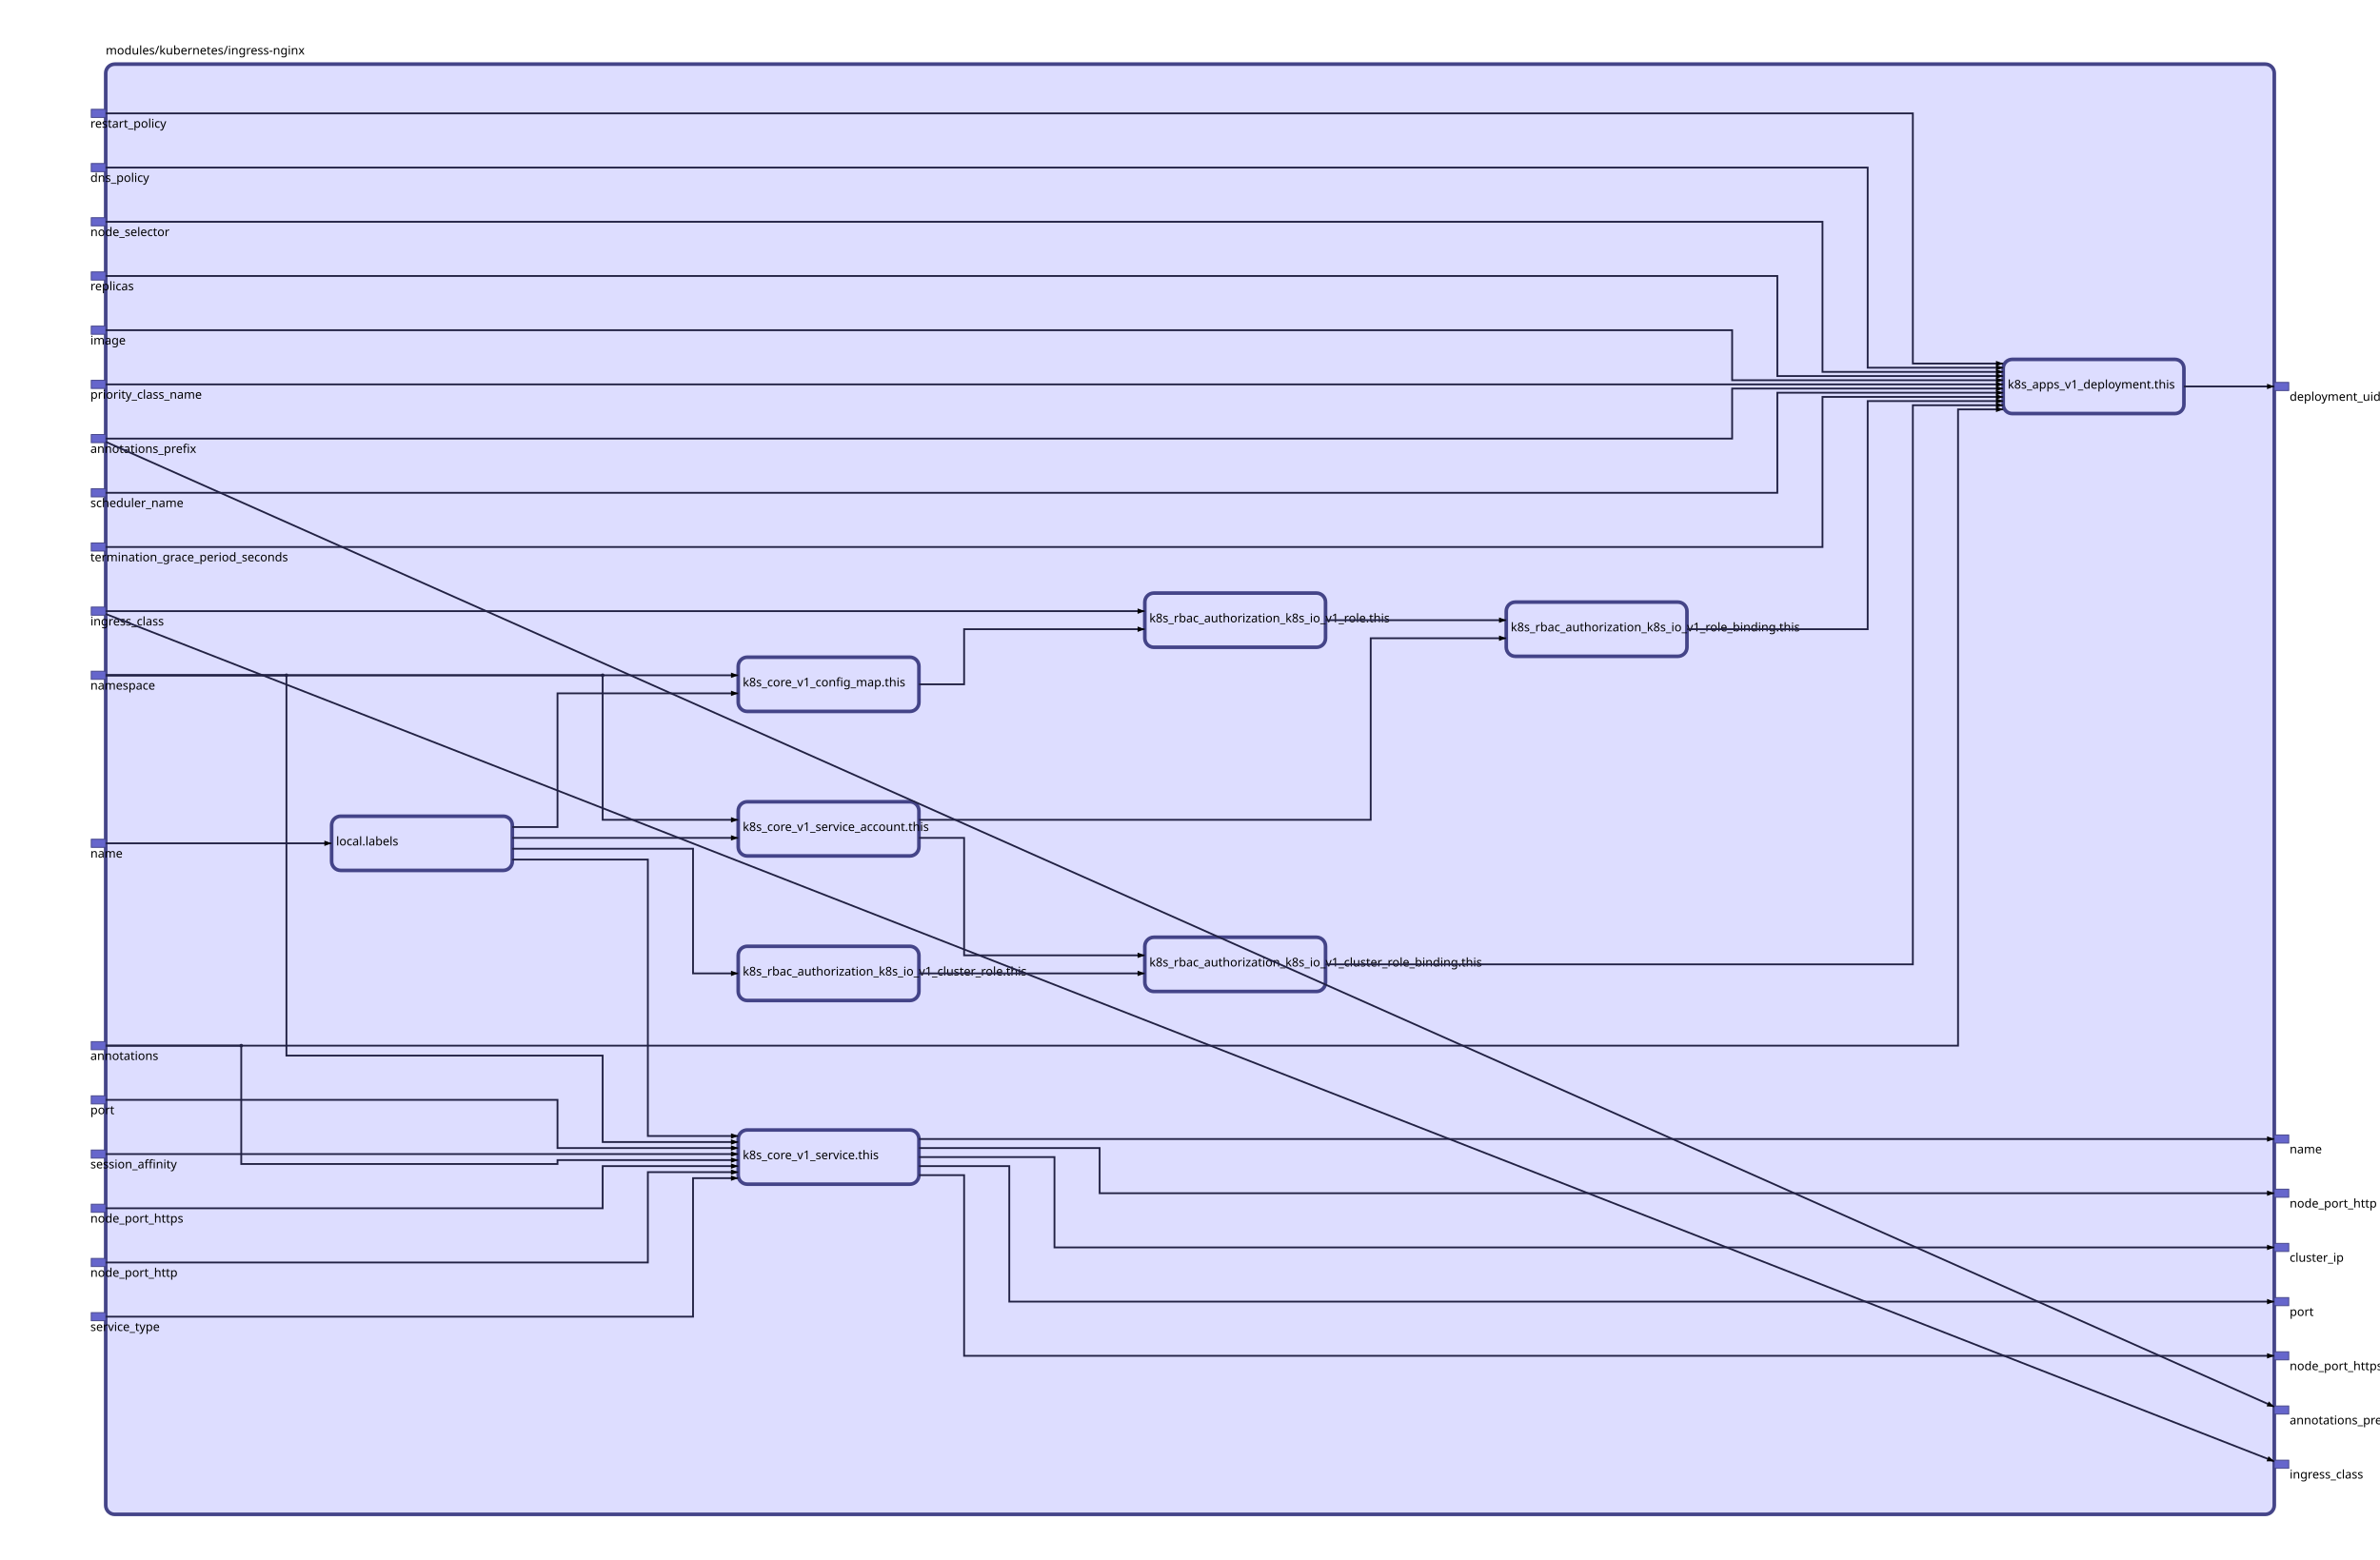
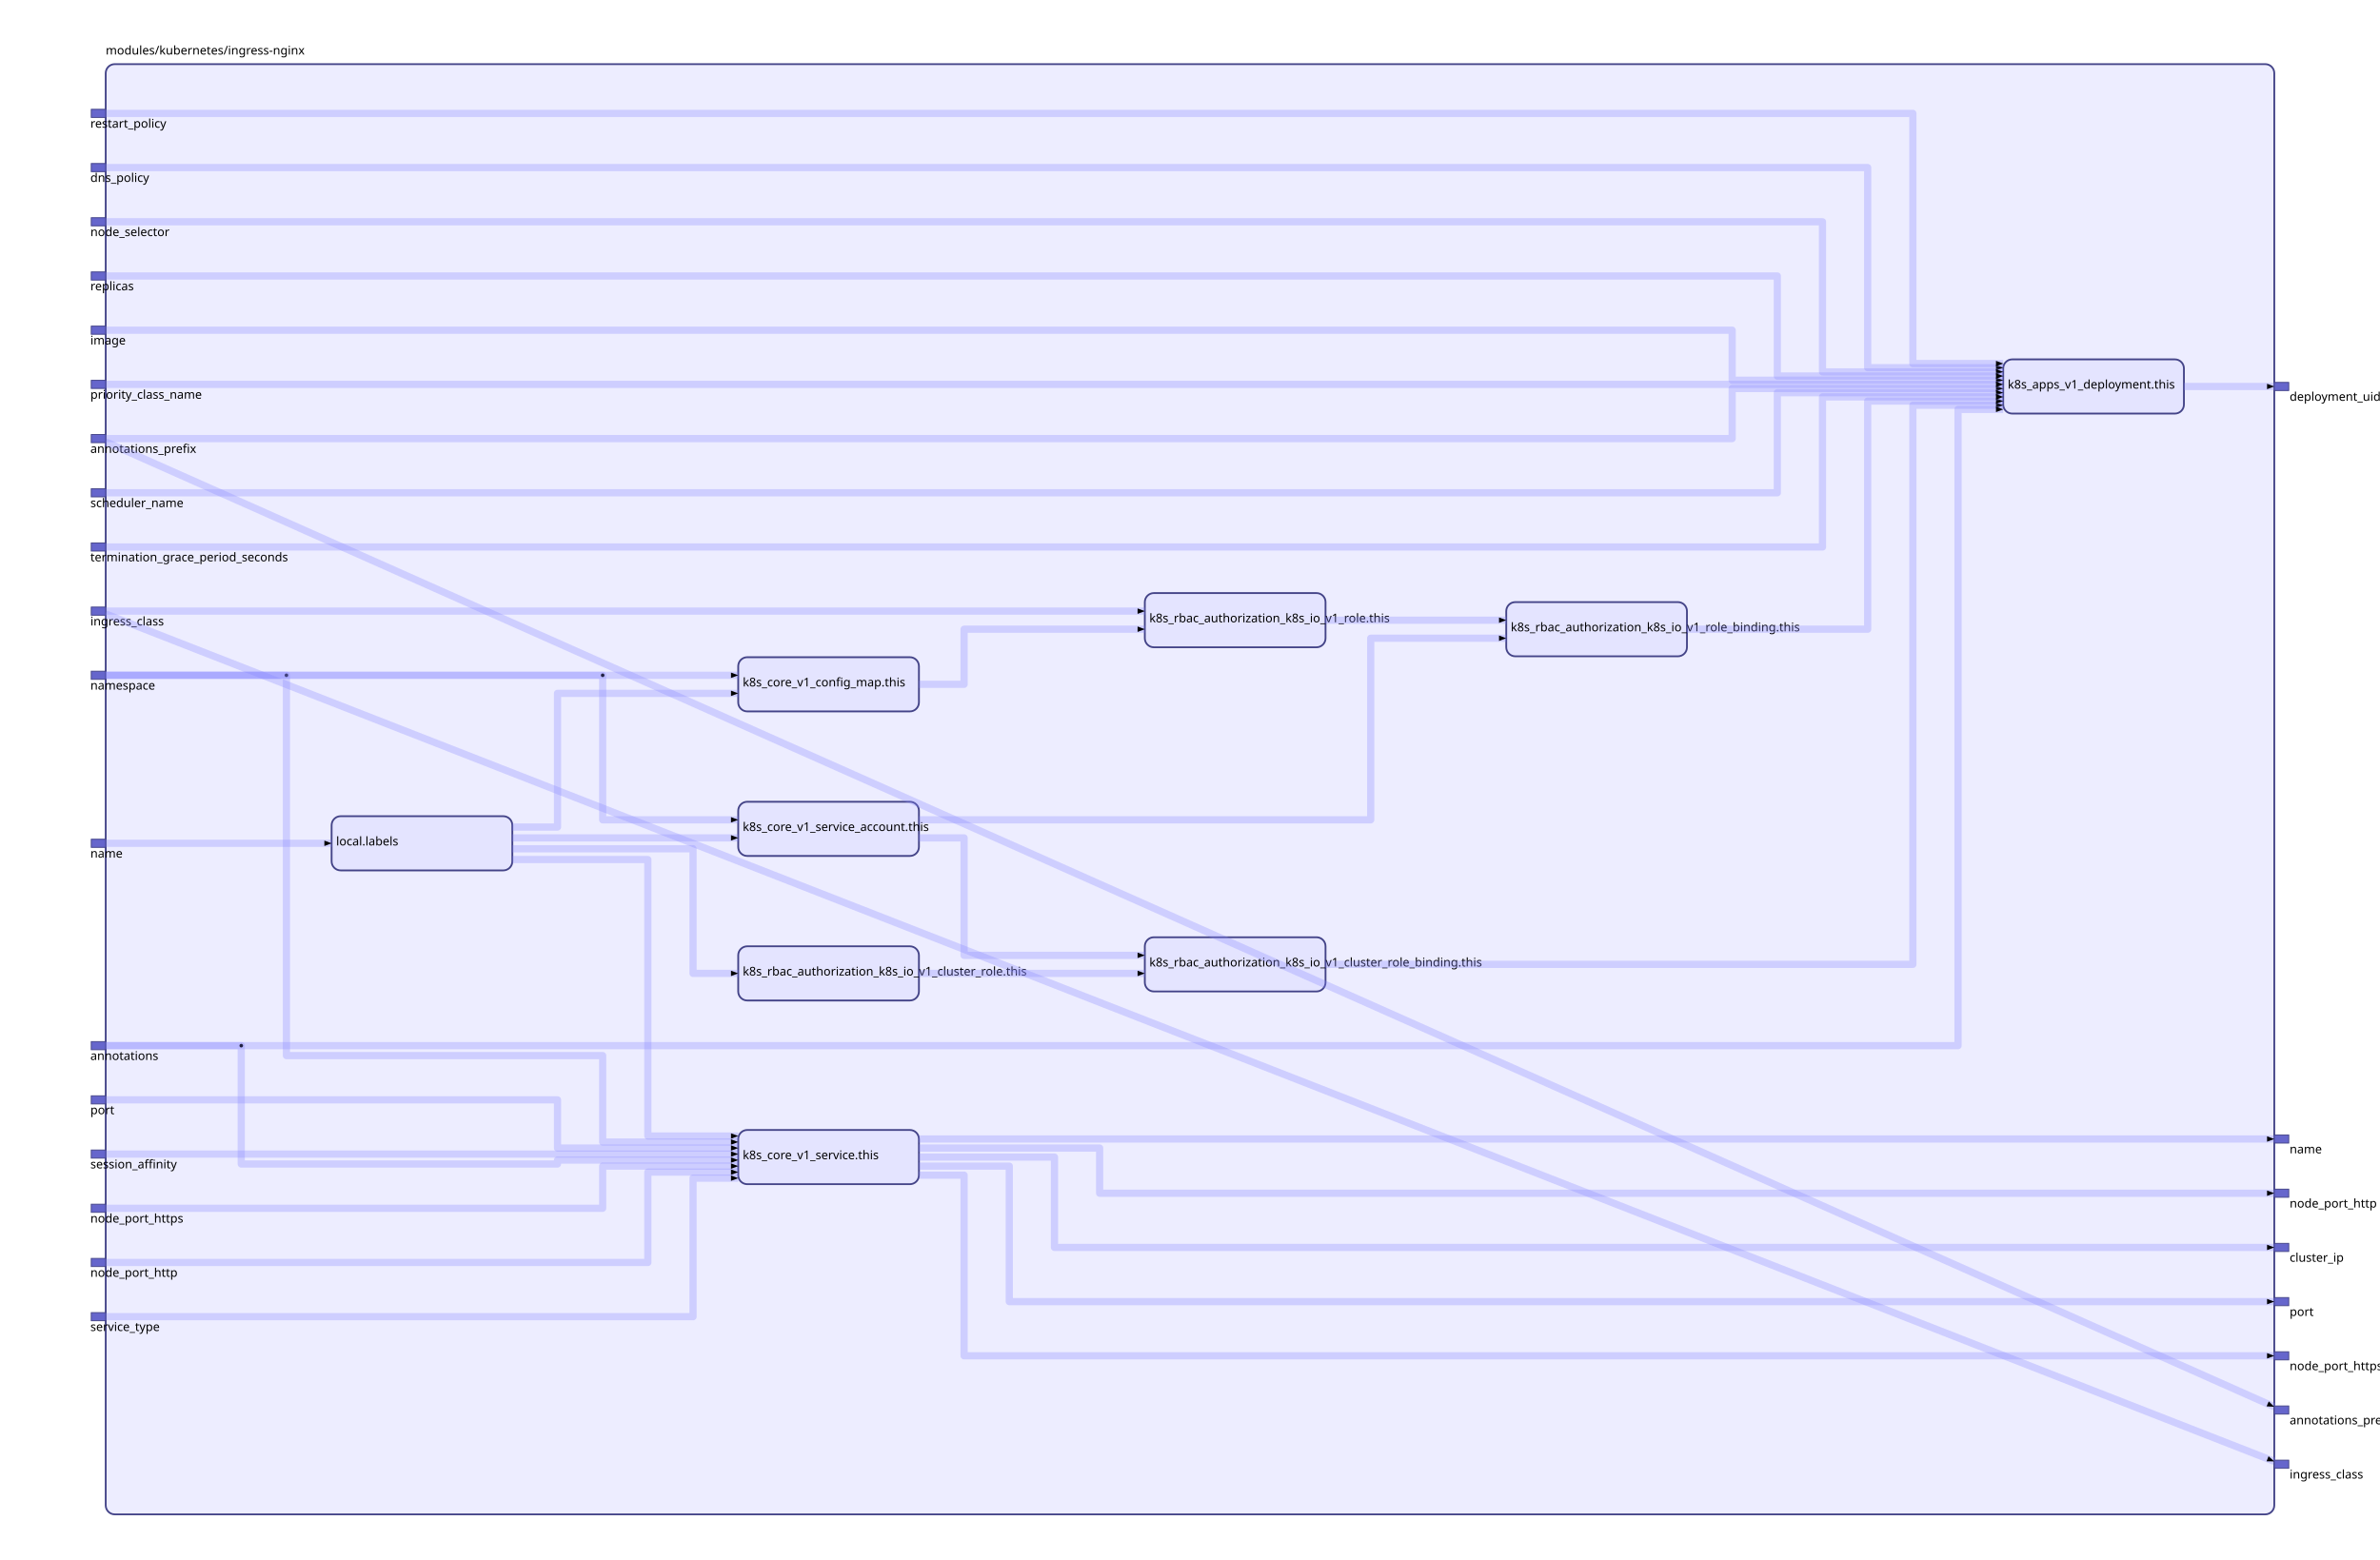
<svg xmlns="http://www.w3.org/2000/svg" id="sprotty_1" class="sprotty-graph sprotty" tabindex="1002" viewBox="0 0 2634 1726.333">
-   <style>.elknode {
+   <style>
+ .elknode {
    stroke: #448;
-     stroke-width: 4;
+     stroke-width: 2;
    fill: #ddf;
+     fill-opacity: 0.5;
}

.elkport {
    stroke: #448;
    stroke-width: 1;
    fill: #66c;
}

.elkedge {
    fill: none;
-     stroke: #224;
-     stroke-width: 2;
-     pointer-events: stroke;
- }
- 
- .elkedge:hover {
    stroke: #88f;
    stroke-width: 8;
+     stroke-opacity: 0.3;
+     pointer-events: stroke;
+     stroke-linejoin: round;
+ }
+ 
+ .elkedge:hover {
+     stroke: #448;
+     stroke-width: 8;
+     stroke-opacity: 1;
    stroke-dasharray: 16px;
    stroke-dashoffset: 32px;
    animation: stroke 0.5s linear infinite;
}

@keyframes stroke {
    to {
        stroke-dashoffset: 0;
    }
}

.elkedge.arrow {
    fill: #336;
}

.elklabel {
    stroke-width: 0;
    stroke: #000;
    fill: #000;
    font-family: sans-serif;
    font-size: 10pt;
    dominant-baseline: hanging;
}

.elklabel:hover {
    font-size: 24pt;
}

.elkjunction {
    stroke: none;
    fill: #224;
}

.selected &gt; rect {
    stroke-width: 3;
}

.mouseover {
    stroke: #88f;
}
/*
 * Copyright (C) 2017 TypeFox and others.
 *
 * Licensed under the Apache License, Version 2.0 (the "License"); you may not use this file except in compliance with the License.
 * You may obtain a copy of the License at http://www.apache.org/licenses/LICENSE-2.0
 */

.sprotty {
    padding: 0px;
    font-family: "Helvetica Neue", Helvetica, Arial, sans-serif;
}

.sprotty-hidden {
    display: block;
    position: absolute;
    width: 0px;
    height: 0px;
}

.sprotty-popup {
    font-family: "Helvetica Neue", Helvetica, Arial, sans-serif;
    position: absolute;
    background: white;
    border-radius: 5px;
    border: 1px solid;
    max-width: 400px;
    min-width: 100px;
}

.sprotty-popup &gt; div {
    margin: 10px;
}

.sprotty-popup-closed {
    display: none;
}
</style>
  <g transform="scale(1) translate(0,0)">
    <g id="sprotty_3" transform="translate(117, 71)" opacity="1">
      <rect class="elknode" x="0" y="0" rx="10" width="2400" height="1605.333" />
      <g id="sprotty_5" transform="translate(2100, 326.8077)" opacity="1">
        <rect class="elknode" x="0" y="0" rx="10" width="200" height="60" />
        <text id="sprotty_6" class="elklabel" transform="translate(5, 22) translate(0, 0)" opacity="1">k8s_apps_v1_deployment.this</text>
      </g>
      <g id="sprotty_7" transform="translate(700, 656.5)" opacity="1">
        <rect class="elknode" x="0" y="0" rx="10" width="200" height="60" />
        <text id="sprotty_8" class="elklabel" transform="translate(5, 22) translate(0, 0)" opacity="1">k8s_core_v1_config_map.this</text>
      </g>
      <g id="sprotty_9" transform="translate(700, 1179.833)" opacity="1">
        <rect class="elknode" x="0" y="0" rx="10" width="200" height="60" />
        <text id="sprotty_10" class="elklabel" transform="translate(5, 22) translate(0, 0)" opacity="1">k8s_core_v1_service.this</text>
      </g>
      <g id="sprotty_11" transform="translate(700, 816.5)" opacity="1">
        <rect class="elknode" x="0" y="0" rx="10" width="200" height="60" />
        <text id="sprotty_12" class="elklabel" transform="translate(5, 22) translate(0, 0)" opacity="1">k8s_core_v1_service_account.this</text>
      </g>
      <g id="sprotty_13" transform="translate(700, 976.5)" opacity="1">
        <rect class="elknode" x="0" y="0" rx="10" width="200" height="60" />
        <text id="sprotty_14" class="elklabel" transform="translate(5, 22) translate(0, 0)" opacity="1">k8s_rbac_authorization_k8s_io_v1_cluster_role.this</text>
      </g>
      <g id="sprotty_15" transform="translate(1150, 966.5)" opacity="1">
        <rect class="elknode" x="0" y="0" rx="10" width="200" height="60" />
        <text id="sprotty_16" class="elklabel" transform="translate(5, 22) translate(0, 0)" opacity="1">k8s_rbac_authorization_k8s_io_v1_cluster_role_binding.this</text>
      </g>
      <g id="sprotty_17" transform="translate(1150, 585.5)" opacity="1">
        <rect class="elknode" x="0" y="0" rx="10" width="200" height="60" />
        <text id="sprotty_18" class="elklabel" transform="translate(5, 22) translate(0, 0)" opacity="1">k8s_rbac_authorization_k8s_io_v1_role.this</text>
      </g>
      <g id="sprotty_19" transform="translate(1550, 595.5)" opacity="1">
        <rect class="elknode" x="0" y="0" rx="10" width="200" height="60" />
        <text id="sprotty_20" class="elklabel" transform="translate(5, 22) translate(0, 0)" opacity="1">k8s_rbac_authorization_k8s_io_v1_role_binding.this</text>
      </g>
      <g id="sprotty_53" transform="translate(250, 832.5)" opacity="1">
        <rect class="elknode" x="0" y="0" rx="10" width="200" height="60" />
        <text id="sprotty_54" class="elklabel" transform="translate(5, 22) translate(0, 0)" opacity="1">local.labels</text>
      </g>
      <g id="sprotty_23" transform="translate(-16, 1082)" opacity="1">
        <rect class="elkport" x="0" y="0" width="16" height="9" />
        <text id="sprotty_24" class="elklabel" transform="translate(-1, 10) translate(0, 0)" opacity="1">annotations</text>
      </g>
      <g id="sprotty_26" transform="translate(-16, 410)" opacity="1">
        <rect class="elkport" x="0" y="0" width="16" height="9" />
        <text id="sprotty_27" class="elklabel" transform="translate(-1, 10) translate(0, 0)" opacity="1">annotations_prefix</text>
      </g>
      <g id="sprotty_29" transform="translate(-16, 110)" opacity="1">
        <rect class="elkport" x="0" y="0" width="16" height="9" />
        <text id="sprotty_30" class="elklabel" transform="translate(-1, 10) translate(0, 0)" opacity="1">dns_policy</text>
      </g>
      <g id="sprotty_32" transform="translate(-16, 290)" opacity="1">
        <rect class="elkport" x="0" y="0" width="16" height="9" />
        <text id="sprotty_33" class="elklabel" transform="translate(-1, 10) translate(0, 0)" opacity="1">image</text>
      </g>
      <g id="sprotty_35" transform="translate(-16, 170)" opacity="1">
        <rect class="elkport" x="0" y="0" width="16" height="9" />
        <text id="sprotty_36" class="elklabel" transform="translate(-1, 10) translate(0, 0)" opacity="1">node_selector</text>
      </g>
      <g id="sprotty_38" transform="translate(-16, 350)" opacity="1">
        <rect class="elkport" x="0" y="0" width="16" height="9" />
        <text id="sprotty_39" class="elklabel" transform="translate(-1, 10) translate(0, 0)" opacity="1">priority_class_name</text>
      </g>
      <g id="sprotty_41" transform="translate(-16, 230)" opacity="1">
        <rect class="elkport" x="0" y="0" width="16" height="9" />
        <text id="sprotty_42" class="elklabel" transform="translate(-1, 10) translate(0, 0)" opacity="1">replicas</text>
      </g>
      <g id="sprotty_44" transform="translate(-16, 50)" opacity="1">
        <rect class="elkport" x="0" y="0" width="16" height="9" />
        <text id="sprotty_45" class="elklabel" transform="translate(-1, 10) translate(0, 0)" opacity="1">restart_policy</text>
      </g>
      <g id="sprotty_47" transform="translate(-16, 470)" opacity="1">
        <rect class="elkport" x="0" y="0" width="16" height="9" />
        <text id="sprotty_48" class="elklabel" transform="translate(-1, 10) translate(0, 0)" opacity="1">scheduler_name</text>
      </g>
      <g id="sprotty_50" transform="translate(-16, 530)" opacity="1">
        <rect class="elkport" x="0" y="0" width="16" height="9" />
        <text id="sprotty_51" class="elklabel" transform="translate(-1, 10) translate(0, 0)" opacity="1">termination_grace_period_seconds</text>
      </g>
      <g id="sprotty_56" transform="translate(-16, 672)" opacity="1">
        <rect class="elkport" x="0" y="0" width="16" height="9" />
        <text id="sprotty_57" class="elklabel" transform="translate(-1, 10) translate(0, 0)" opacity="1">namespace</text>
      </g>
      <g id="sprotty_62" transform="translate(-16, 1322)" opacity="1">
        <rect class="elkport" x="0" y="0" width="16" height="9" />
        <text id="sprotty_63" class="elklabel" transform="translate(-1, 10) translate(0, 0)" opacity="1">node_port_http</text>
      </g>
      <g id="sprotty_65" transform="translate(-16, 1262)" opacity="1">
        <rect class="elkport" x="0" y="0" width="16" height="9" />
        <text id="sprotty_66" class="elklabel" transform="translate(-1, 10) translate(0, 0)" opacity="1">node_port_https</text>
      </g>
      <g id="sprotty_68" transform="translate(-16, 1142)" opacity="1">
        <rect class="elkport" x="0" y="0" width="16" height="9" />
        <text id="sprotty_69" class="elklabel" transform="translate(-1, 10) translate(0, 0)" opacity="1">port</text>
      </g>
      <g id="sprotty_71" transform="translate(-16, 1382)" opacity="1">
        <rect class="elkport" x="0" y="0" width="16" height="9" />
        <text id="sprotty_72" class="elklabel" transform="translate(-1, 10) translate(0, 0)" opacity="1">service_type</text>
      </g>
      <g id="sprotty_74" transform="translate(-16, 1202)" opacity="1">
        <rect class="elkport" x="0" y="0" width="16" height="9" />
        <text id="sprotty_75" class="elklabel" transform="translate(-1, 10) translate(0, 0)" opacity="1">session_affinity</text>
      </g>
      <g id="sprotty_83" transform="translate(-16, 601)" opacity="1">
        <rect class="elkport" x="0" y="0" width="16" height="9" />
        <text id="sprotty_84" class="elklabel" transform="translate(-1, 10) translate(0, 0)" opacity="1">ingress_class</text>
      </g>
      <g id="sprotty_88" transform="translate(-16, 858)" opacity="1">
        <rect class="elkport" x="0" y="0" width="16" height="9" />
        <text id="sprotty_89" class="elklabel" transform="translate(-1, 10) translate(0, 0)" opacity="1">name</text>
      </g>
      <g id="sprotty_91" transform="translate(2400, 1485.333)" opacity="1">
        <rect class="elkport" x="0" y="0" width="16" height="9" />
        <text id="sprotty_92" class="elklabel" transform="translate(17, 10) translate(0, 0)" opacity="1">annotations_prefix</text>
      </g>
      <g id="sprotty_94" transform="translate(2400, 1305.333)" opacity="1">
        <rect class="elkport" x="0" y="0" width="16" height="9" />
        <text id="sprotty_95" class="elklabel" transform="translate(17, 10) translate(0, 0)" opacity="1">cluster_ip</text>
      </g>
      <g id="sprotty_97" transform="translate(2400, 352.3077)" opacity="1">
        <rect class="elkport" x="0" y="0" width="16" height="9" />
        <text id="sprotty_98" class="elklabel" transform="translate(17, 10) translate(0, 0)" opacity="1">deployment_uid</text>
      </g>
      <g id="sprotty_100" transform="translate(2400, 1545.333)" opacity="1">
        <rect class="elkport" x="0" y="0" width="16" height="9" />
        <text id="sprotty_101" class="elklabel" transform="translate(17, 10) translate(0, 0)" opacity="1">ingress_class</text>
      </g>
      <g id="sprotty_103" transform="translate(2400, 1185.333)" opacity="1">
        <rect class="elkport" x="0" y="0" width="16" height="9" />
        <text id="sprotty_104" class="elklabel" transform="translate(17, 10) translate(0, 0)" opacity="1">name</text>
      </g>
      <g id="sprotty_106" transform="translate(2400, 1245.333)" opacity="1">
        <rect class="elkport" x="0" y="0" width="16" height="9" />
        <text id="sprotty_107" class="elklabel" transform="translate(17, 10) translate(0, 0)" opacity="1">node_port_http</text>
      </g>
      <g id="sprotty_109" transform="translate(2400, 1425.333)" opacity="1">
        <rect class="elkport" x="0" y="0" width="16" height="9" />
        <text id="sprotty_110" class="elklabel" transform="translate(17, 10) translate(0, 0)" opacity="1">node_port_https</text>
      </g>
      <g id="sprotty_112" transform="translate(2400, 1365.333)" opacity="1">
        <rect class="elkport" x="0" y="0" width="16" height="9" />
        <text id="sprotty_113" class="elklabel" transform="translate(17, 10) translate(0, 0)" opacity="1">port</text>
      </g>
      <text id="sprotty_4" class="elklabel" transform="translate(0, -21) translate(0, 0)" opacity="1">modules/kubernetes/ingress-nginx</text>
      <g id="sprotty_21" class="sprotty-edge" opacity="1">
        <path class="elkedge" d="M 1350,996.5 L 2000,996.5 L 2000,377.577 L 2100,377.577" />
        <path class="edge arrow" d="M 0,0 L 8,-3 L 8,3 Z" transform="rotate(180 2100 377.5769) translate(2100 377.5769)" />
      </g>
      <g id="sprotty_22" class="sprotty-edge" opacity="1">
        <path class="elkedge" d="M 1750,625.5 L 1950,625.5 L 1950,372.962 L 2100,372.962" />
        <path class="edge arrow" d="M 0,0 L 8,-3 L 8,3 Z" transform="rotate(180 2100 372.9615) translate(2100 372.9615)" />
      </g>
      <g id="sprotty_25" class="sprotty-edge" opacity="1">
        <path class="elkedge" d="M 0,1086.5 L 2050,1086.5 L 2050,382.192 L 2100,382.192" />
        <path class="edge arrow" d="M 0,0 L 8,-3 L 8,3 Z" transform="rotate(180 2100 382.1923) translate(2100 382.1923)" />
      </g>
      <g id="sprotty_28" class="sprotty-edge" opacity="1">
        <path class="elkedge" d="M 0,414.5 L 1800,414.5 L 1800,359.115 L 2100,359.115" />
        <path class="edge arrow" d="M 0,0 L 8,-3 L 8,3 Z" transform="rotate(180 2100 359.1154) translate(2100 359.1154)" />
      </g>
      <g id="sprotty_31" class="sprotty-edge" opacity="1">
        <path class="elkedge" d="M 0,114.5 L 1950,114.5 L 1950,336.038 L 2100,336.038" />
        <path class="edge arrow" d="M 0,0 L 8,-3 L 8,3 Z" transform="rotate(180 2100 336.0385) translate(2100 336.0385)" />
      </g>
      <g id="sprotty_34" class="sprotty-edge" opacity="1">
        <path class="elkedge" d="M 0,294.5 L 1800,294.5 L 1800,349.885 L 2100,349.885" />
        <path class="edge arrow" d="M 0,0 L 8,-3 L 8,3 Z" transform="rotate(180 2100 349.8846) translate(2100 349.8846)" />
      </g>
      <g id="sprotty_37" class="sprotty-edge" opacity="1">
        <path class="elkedge" d="M 0,174.5 L 1900,174.5 L 1900,340.654 L 2100,340.654" />
        <path class="edge arrow" d="M 0,0 L 8,-3 L 8,3 Z" transform="rotate(180 2100 340.6538) translate(2100 340.6538)" />
      </g>
      <g id="sprotty_40" class="sprotty-edge" opacity="1">
        <path class="elkedge" d="M 0,354.5 L 2100,354.5" />
        <path class="edge arrow" d="M 0,0 L 8,-3 L 8,3 Z" transform="rotate(180 2100 354.5) translate(2100 354.5)" />
      </g>
      <g id="sprotty_43" class="sprotty-edge" opacity="1">
        <path class="elkedge" d="M 0,234.5 L 1850,234.5 L 1850,345.269 L 2100,345.269" />
        <path class="edge arrow" d="M 0,0 L 8,-3 L 8,3 Z" transform="rotate(180 2100 345.2692) translate(2100 345.2692)" />
      </g>
      <g id="sprotty_46" class="sprotty-edge" opacity="1">
        <path class="elkedge" d="M 0,54.5 L 2000,54.5 L 2000,331.423 L 2100,331.423" />
        <path class="edge arrow" d="M 0,0 L 8,-3 L 8,3 Z" transform="rotate(180 2100 331.4231) translate(2100 331.4231)" />
      </g>
      <g id="sprotty_49" class="sprotty-edge" opacity="1">
        <path class="elkedge" d="M 0,474.5 L 1850,474.5 L 1850,363.731 L 2100,363.731" />
        <path class="edge arrow" d="M 0,0 L 8,-3 L 8,3 Z" transform="rotate(180 2100 363.7308) translate(2100 363.7308)" />
      </g>
      <g id="sprotty_52" class="sprotty-edge" opacity="1">
        <path class="elkedge" d="M 0,534.5 L 1900,534.5 L 1900,368.346 L 2100,368.346" />
        <path class="edge arrow" d="M 0,0 L 8,-3 L 8,3 Z" transform="rotate(180 2100 368.3462) translate(2100 368.3462)" />
      </g>
      <g id="sprotty_55" class="sprotty-edge" opacity="1">
        <path class="elkedge" d="M 450,844.5 L 500,844.5 L 500,696.5 L 700,696.5" />
        <path class="edge arrow" d="M 0,0 L 8,-3 L 8,3 Z" transform="rotate(180 700 696.5) translate(700 696.5)" />
      </g>
      <g id="sprotty_58" class="sprotty-edge" opacity="1">
        <path class="elkedge" d="M 0,676.5 L 700,676.5" />
        <path class="edge arrow" d="M 0,0 L 8,-3 L 8,3 Z" transform="rotate(180 700 676.5) translate(700 676.5)" />
      </g>
      <g id="sprotty_59" class="sprotty-edge" opacity="1">
        <path class="elkedge" d="M 450,880.5 L 600,880.5 L 600,1186.5 L 700,1186.5" />
        <path class="edge arrow" d="M 0,0 L 8,-3 L 8,3 Z" transform="rotate(180 700 1186.5) translate(700 1186.5)" />
      </g>
      <g id="sprotty_60" class="sprotty-edge" opacity="1">
        <path class="elkedge" d="M 0,1086.5 L 150,1086.5 L 150,1217.5 L 500,1217.5 L 500,1213.167 L 700,1213.167" />
        <path class="edge arrow" d="M 0,0 L 8,-3 L 8,3 Z" transform="rotate(180 700 1213.167) translate(700 1213.167)" />
        <g id="sprotty_60_j0" transform="translate(150, 1086.5)" opacity="1">
          <circle class="elkjunction" r="2" />
        </g>
      </g>
      <g id="sprotty_61" class="sprotty-edge" opacity="1">
        <path class="elkedge" d="M 0,676.5 L 200,676.5 L 200,1097.5 L 550,1097.5 L 550,1193.167 L 700,1193.167" />
        <path class="edge arrow" d="M 0,0 L 8,-3 L 8,3 Z" transform="rotate(180 700 1193.167) translate(700 1193.167)" />
        <g id="sprotty_61_j0" transform="translate(200, 676.5)" opacity="1">
          <circle class="elkjunction" r="2" />
        </g>
      </g>
      <g id="sprotty_64" class="sprotty-edge" opacity="1">
        <path class="elkedge" d="M 0,1326.5 L 600,1326.5 L 600,1226.5 L 700,1226.5" />
        <path class="edge arrow" d="M 0,0 L 8,-3 L 8,3 Z" transform="rotate(180 700 1226.5) translate(700 1226.5)" />
      </g>
      <g id="sprotty_67" class="sprotty-edge" opacity="1">
        <path class="elkedge" d="M 0,1266.5 L 550,1266.5 L 550,1219.833 L 700,1219.833" />
        <path class="edge arrow" d="M 0,0 L 8,-3 L 8,3 Z" transform="rotate(180 700 1219.833) translate(700 1219.833)" />
      </g>
      <g id="sprotty_70" class="sprotty-edge" opacity="1">
        <path class="elkedge" d="M 0,1146.5 L 500,1146.5 L 500,1199.833 L 700,1199.833" />
        <path class="edge arrow" d="M 0,0 L 8,-3 L 8,3 Z" transform="rotate(180 700 1199.833) translate(700 1199.833)" />
      </g>
      <g id="sprotty_73" class="sprotty-edge" opacity="1">
        <path class="elkedge" d="M 0,1386.5 L 650,1386.5 L 650,1233.167 L 700,1233.167" />
        <path class="edge arrow" d="M 0,0 L 8,-3 L 8,3 Z" transform="rotate(180 700 1233.167) translate(700 1233.167)" />
      </g>
      <g id="sprotty_76" class="sprotty-edge" opacity="1">
        <path class="elkedge" d="M 0,1206.5 L 700,1206.5" />
        <path class="edge arrow" d="M 0,0 L 8,-3 L 8,3 Z" transform="rotate(180 700 1206.5) translate(700 1206.5)" />
      </g>
      <g id="sprotty_77" class="sprotty-edge" opacity="1">
        <path class="elkedge" d="M 450,856.5 L 700,856.5" />
        <path class="edge arrow" d="M 0,0 L 8,-3 L 8,3 Z" transform="rotate(180 700 856.5) translate(700 856.5)" />
      </g>
      <g id="sprotty_78" class="sprotty-edge" opacity="1">
        <path class="elkedge" d="M 0,676.5 L 550,676.5 L 550,836.5 L 700,836.5" />
        <path class="edge arrow" d="M 0,0 L 8,-3 L 8,3 Z" transform="rotate(180 700 836.5) translate(700 836.5)" />
        <g id="sprotty_78_j0" transform="translate(550, 676.5)" opacity="1">
          <circle class="elkjunction" r="2" />
        </g>
      </g>
      <g id="sprotty_79" class="sprotty-edge" opacity="1">
        <path class="elkedge" d="M 450,868.5 L 650,868.5 L 650,1006.5 L 700,1006.5" />
        <path class="edge arrow" d="M 0,0 L 8,-3 L 8,3 Z" transform="rotate(180 700 1006.5) translate(700 1006.5)" />
      </g>
      <g id="sprotty_80" class="sprotty-edge" opacity="1">
        <path class="elkedge" d="M 900,856.5 L 950,856.5 L 950,986.5 L 1150,986.5" />
        <path class="edge arrow" d="M 0,0 L 8,-3 L 8,3 Z" transform="rotate(180 1150 986.5) translate(1150 986.5)" />
      </g>
      <g id="sprotty_81" class="sprotty-edge" opacity="1">
        <path class="elkedge" d="M 900,1006.5 L 1150,1006.5" />
        <path class="edge arrow" d="M 0,0 L 8,-3 L 8,3 Z" transform="rotate(180 1150 1006.5) translate(1150 1006.5)" />
      </g>
      <g id="sprotty_82" class="sprotty-edge" opacity="1">
        <path class="elkedge" d="M 900,686.5 L 950,686.5 L 950,625.5 L 1150,625.5" />
        <path class="edge arrow" d="M 0,0 L 8,-3 L 8,3 Z" transform="rotate(180 1150 625.5) translate(1150 625.5)" />
      </g>
      <g id="sprotty_85" class="sprotty-edge" opacity="1">
        <path class="elkedge" d="M 0,605.5 L 1150,605.5" />
        <path class="edge arrow" d="M 0,0 L 8,-3 L 8,3 Z" transform="rotate(180 1150 605.5) translate(1150 605.5)" />
      </g>
      <g id="sprotty_86" class="sprotty-edge" opacity="1">
        <path class="elkedge" d="M 900,836.5 L 1400,836.5 L 1400,635.5 L 1550,635.5" />
        <path class="edge arrow" d="M 0,0 L 8,-3 L 8,3 Z" transform="rotate(180 1550 635.5) translate(1550 635.5)" />
      </g>
      <g id="sprotty_87" class="sprotty-edge" opacity="1">
        <path class="elkedge" d="M 1350,615.5 L 1550,615.5" />
        <path class="edge arrow" d="M 0,0 L 8,-3 L 8,3 Z" transform="rotate(180 1550 615.5) translate(1550 615.5)" />
      </g>
      <g id="sprotty_90" class="sprotty-edge" opacity="1">
        <path class="elkedge" d="M 0,862.5 L 250,862.5" />
        <path class="edge arrow" d="M 0,0 L 8,-3 L 8,3 Z" transform="rotate(180 250 862.5) translate(250 862.5)" />
      </g>
      <g id="sprotty_93" class="sprotty-edge" opacity="1">
        <path class="elkedge" d="M 0,418.061 L 2400,1486.273" />
        <path class="edge arrow" d="M 0,0 L 8,-3 L 8,3 Z" transform="rotate(-156.0067 2400 1486.273) translate(2400 1486.273)" />
      </g>
      <g id="sprotty_96" class="sprotty-edge" opacity="1">
        <path class="elkedge" d="M 900,1209.833 L 1050,1209.833 L 1050,1309.833 L 2400,1309.833" />
        <path class="edge arrow" d="M 0,0 L 8,-3 L 8,3 Z" transform="rotate(180 2400 1309.833) translate(2400 1309.833)" />
      </g>
      <g id="sprotty_99" class="sprotty-edge" opacity="1">
        <path class="elkedge" d="M 2300,356.808 L 2400,356.808" />
        <path class="edge arrow" d="M 0,0 L 8,-3 L 8,3 Z" transform="rotate(180 2400 356.8077) translate(2400 356.8077)" />
      </g>
      <g id="sprotty_102" class="sprotty-edge" opacity="1">
        <path class="elkedge" d="M 0,608.627 L 2400,1546.706" />
        <path class="edge arrow" d="M 0,0 L 8,-3 L 8,3 Z" transform="rotate(-158.6511 2400 1546.706) translate(2400 1546.706)" />
      </g>
      <g id="sprotty_105" class="sprotty-edge" opacity="1">
        <path class="elkedge" d="M 900,1189.833 L 2400,1189.833" />
        <path class="edge arrow" d="M 0,0 L 8,-3 L 8,3 Z" transform="rotate(180 2400 1189.833) translate(2400 1189.833)" />
      </g>
      <g id="sprotty_108" class="sprotty-edge" opacity="1">
        <path class="elkedge" d="M 900,1199.833 L 1100,1199.833 L 1100,1249.833 L 2400,1249.833" />
        <path class="edge arrow" d="M 0,0 L 8,-3 L 8,3 Z" transform="rotate(180 2400 1249.833) translate(2400 1249.833)" />
      </g>
      <g id="sprotty_111" class="sprotty-edge" opacity="1">
        <path class="elkedge" d="M 900,1229.833 L 950,1229.833 L 950,1429.833 L 2400,1429.833" />
        <path class="edge arrow" d="M 0,0 L 8,-3 L 8,3 Z" transform="rotate(180 2400 1429.833) translate(2400 1429.833)" />
      </g>
      <g id="sprotty_114" class="sprotty-edge" opacity="1">
        <path class="elkedge" d="M 900,1219.833 L 1000,1219.833 L 1000,1369.833 L 2400,1369.833" />
        <path class="edge arrow" d="M 0,0 L 8,-3 L 8,3 Z" transform="rotate(180 2400 1369.833) translate(2400 1369.833)" />
      </g>
    </g>
  </g>
</svg>
